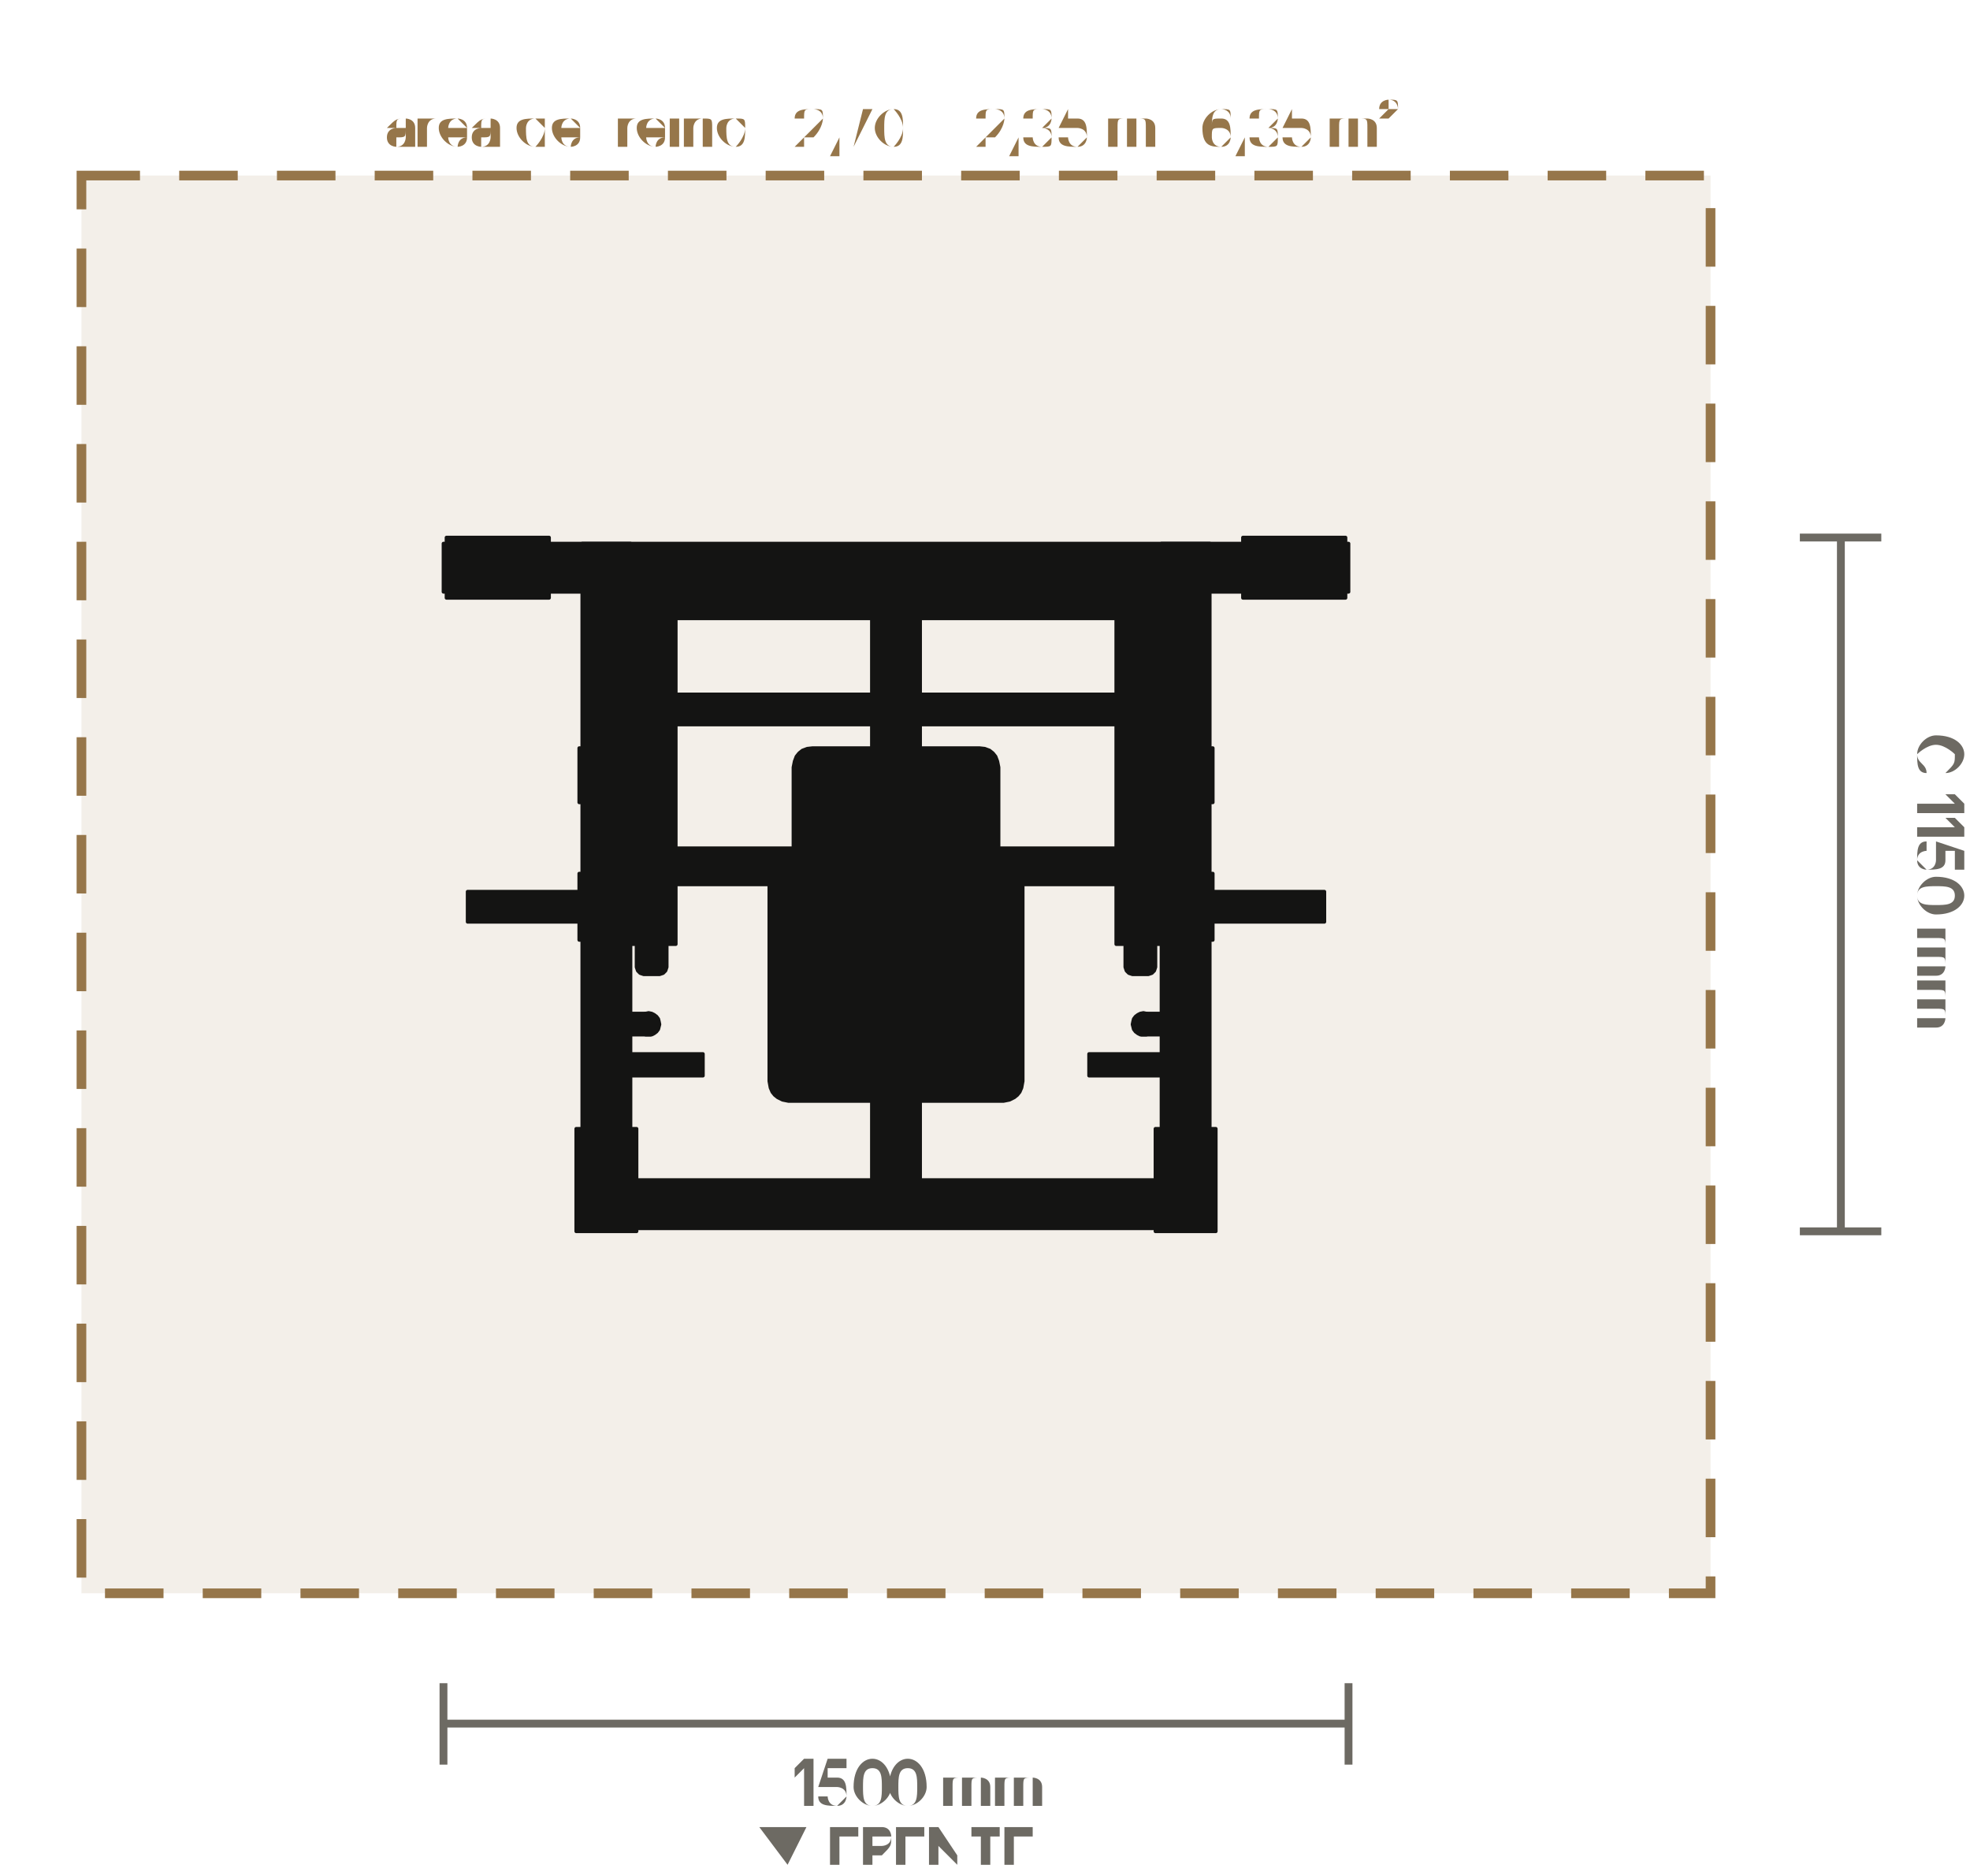
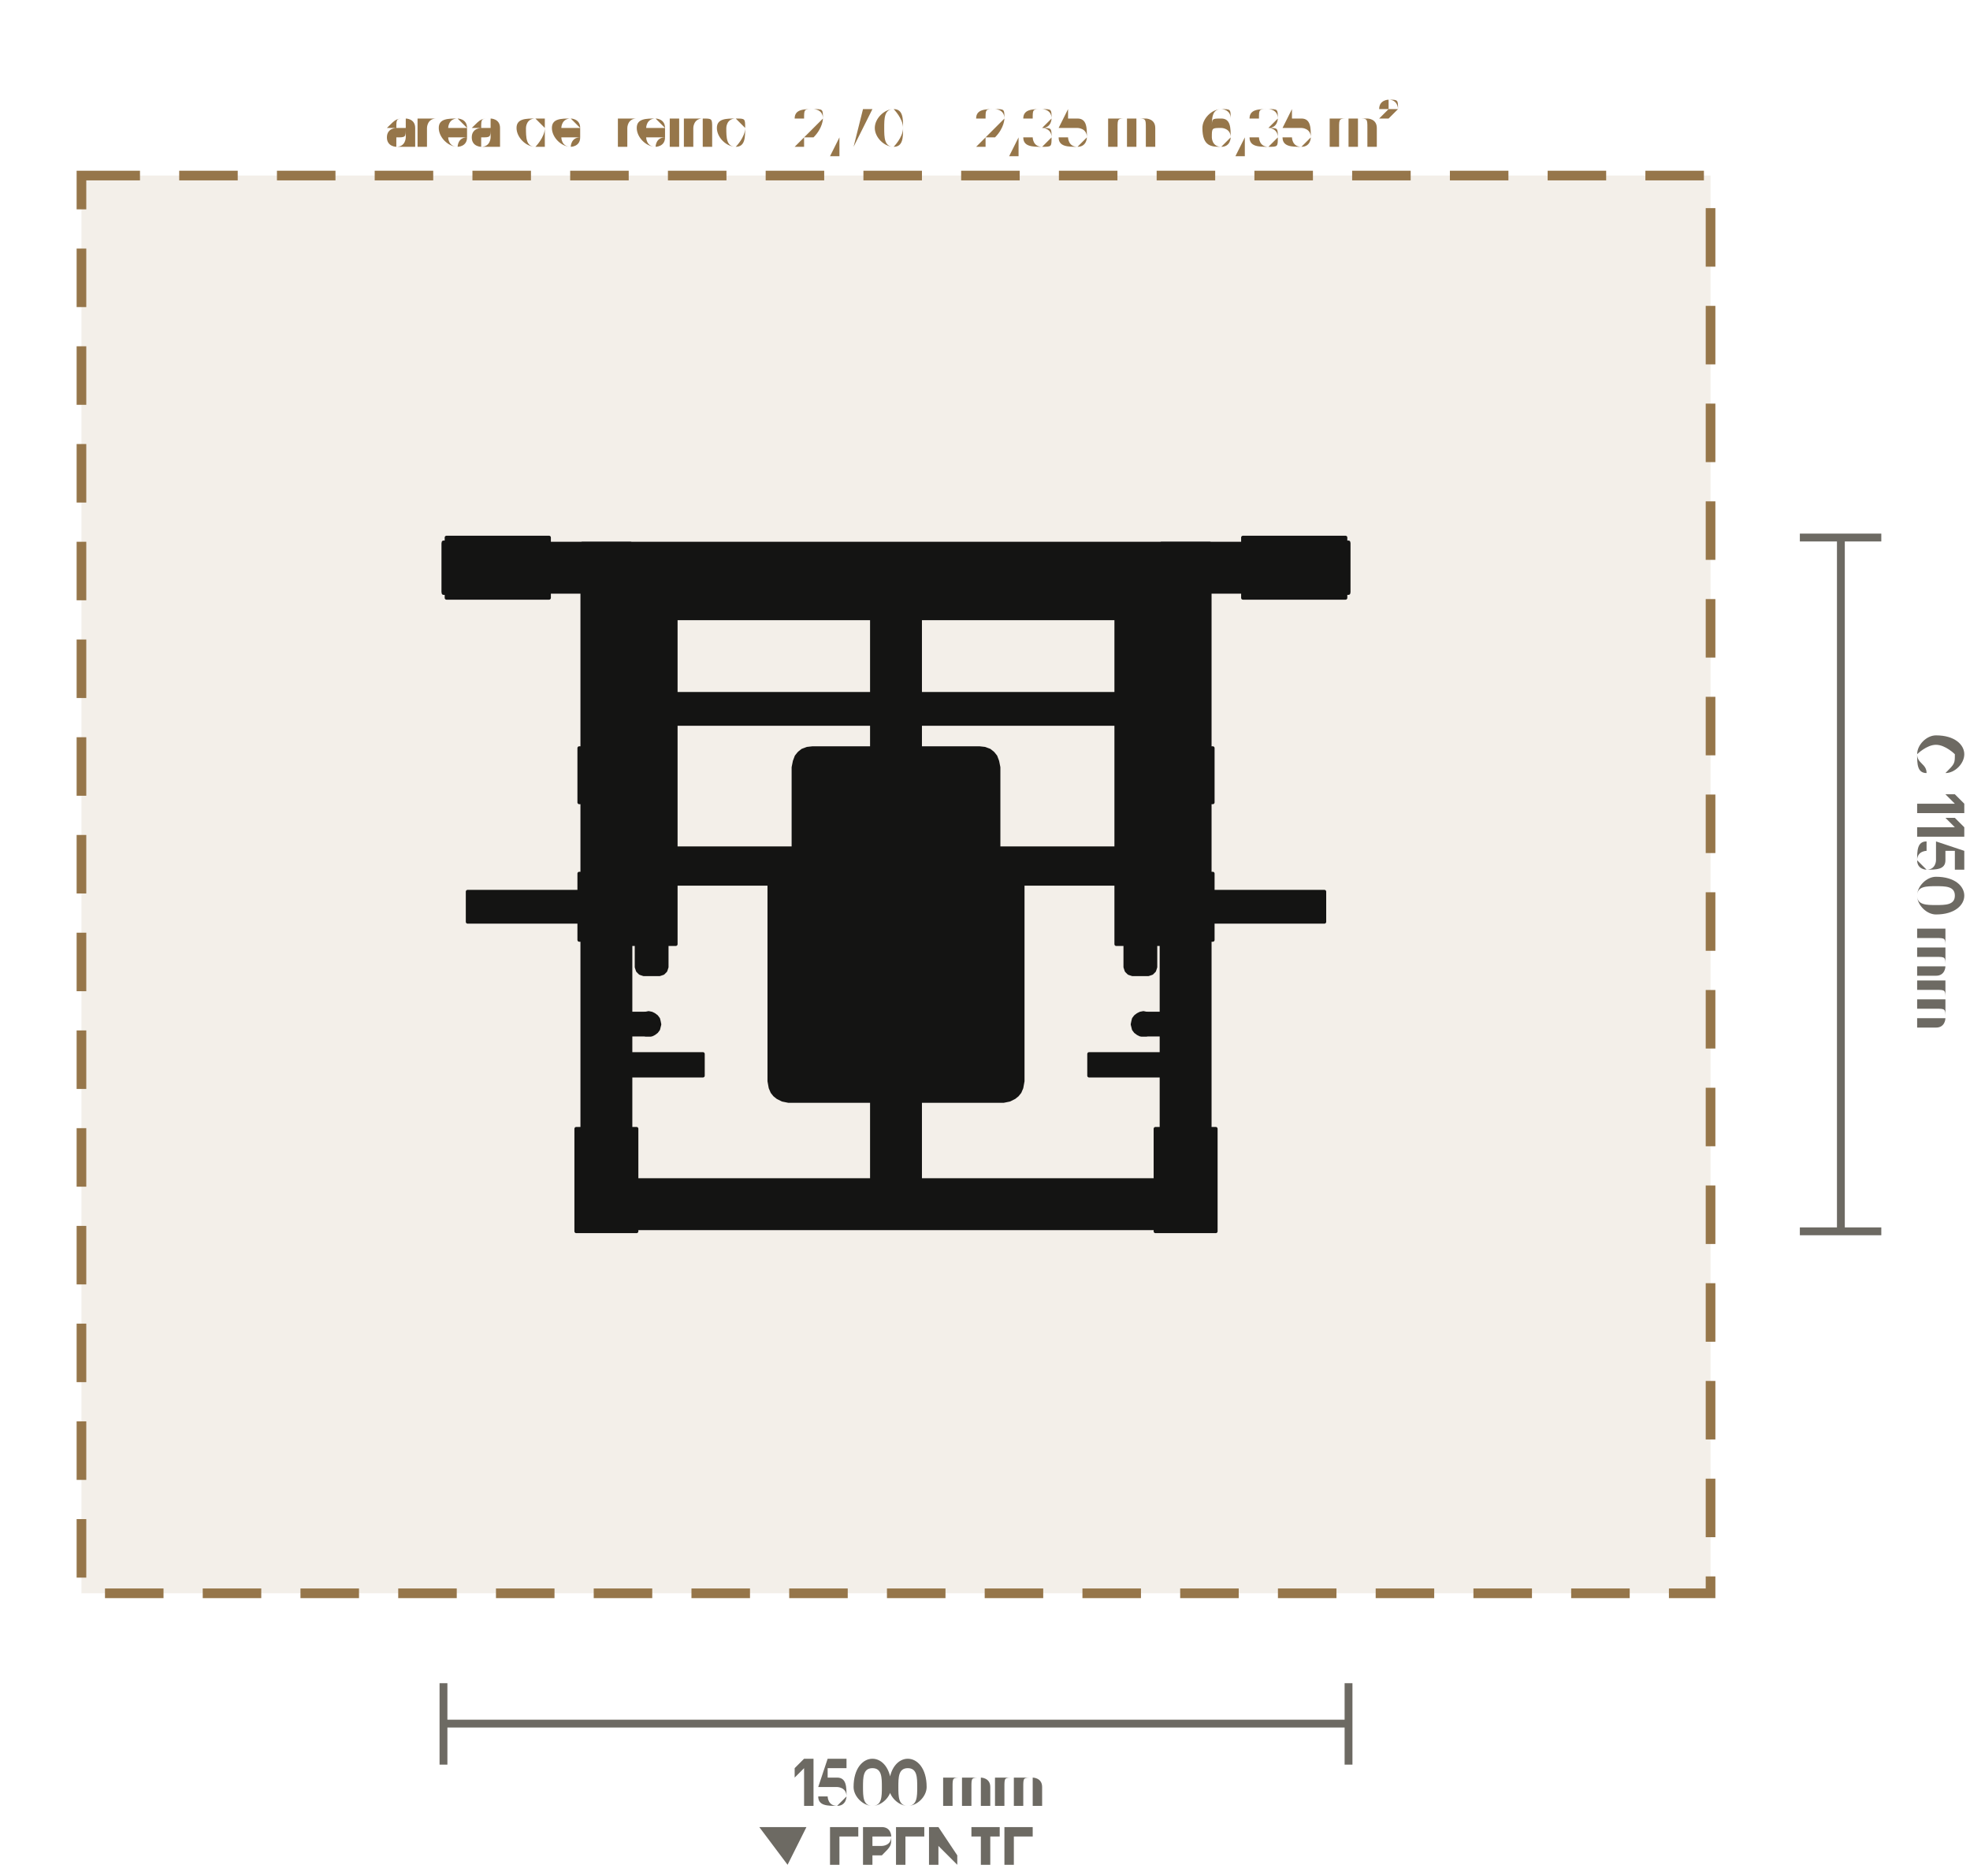
<svg xmlns="http://www.w3.org/2000/svg" viewBox="-1.485 -1.466 3.265 3.109" role="img" aria-label="Planta do Supino Vertical Aberto (LD-A014): 1500 × 1150 mm, com 60 cm de área de treino em volta" data-equipment="LD-A014" data-unit="m">
  <rect class="eq-zone" x="-1.35" y="-1.175" width="2.7" height="2.35" style="fill:#96764a;fill-opacity:.12;stroke:#96764a;stroke-width:0.016;stroke-dasharray:0.097 0.065" />
  <text class="eq-zone-label" x="0" y="-1.224" style="font-family:Barlow,Inter,Arial,sans-serif;font-size:0.092px;fill:#96764a;text-anchor:middle">área de treino · 2,70 × 2,35 m · 6,35 m²</text>
  <g class="eq-parts">
    <polygon class="eq-part" points="-0.52,-0.565 -0.44,-0.565 -0.44,0.57 -0.52,0.57" style="fill:#141413;stroke:#141413;stroke-width:0.006;stroke-linejoin:round" />
    <polygon class="eq-part" points="-0.745,-0.575 -0.575,-0.575 -0.575,-0.475 -0.745,-0.475" style="fill:#141413;stroke:#141413;stroke-width:0.006;stroke-linejoin:round" />
    <polygon class="eq-part" points="-0.53,0.405 -0.43,0.405 -0.43,0.575 -0.53,0.575" style="fill:#141413;stroke:#141413;stroke-width:0.006;stroke-linejoin:round" />
+     <polygon class="eq-part" points="-0.75,-0.567 -0.738,-0.567 -0.738,-0.483 -0.75,-0.483" style="fill:#141413;stroke:#141413;stroke-width:0.006;stroke-linejoin:round" />
+     <polygon class="eq-part" points="-0.522,0.558 -0.438,0.558 -0.438,0.57 -0.522,0.57" style="fill:#141413;stroke:#141413;stroke-width:0.006;stroke-linejoin:round" />
    <polygon class="eq-part" points="0.44,-0.565 0.52,-0.565 0.52,0.57 0.44,0.57" style="fill:#141413;stroke:#141413;stroke-width:0.006;stroke-linejoin:round" />
    <polygon class="eq-part" points="0.575,-0.575 0.745,-0.575 0.745,-0.475 0.575,-0.475" style="fill:#141413;stroke:#141413;stroke-width:0.006;stroke-linejoin:round" />
    <polygon class="eq-part" points="0.43,0.405 0.53,0.405 0.53,0.575 0.43,0.575" style="fill:#141413;stroke:#141413;stroke-width:0.006;stroke-linejoin:round" />
+     <polygon class="eq-part" points="0.738,-0.567 0.75,-0.567 0.75,-0.483 0.738,-0.483" style="fill:#141413;stroke:#141413;stroke-width:0.006;stroke-linejoin:round" />
+     <polygon class="eq-part" points="0.438,0.558 0.522,0.558 0.522,0.57 0.438,0.57" style="fill:#141413;stroke:#141413;stroke-width:0.006;stroke-linejoin:round" />
    <polygon class="eq-part" points="-0.75,-0.565 0.75,-0.565 0.75,-0.485 -0.75,-0.485" style="fill:#141413;stroke:#141413;stroke-width:0.006;stroke-linejoin:round" />
    <polygon class="eq-part" points="-0.48,0.49 0.48,0.49 0.48,0.57 -0.48,0.57" style="fill:#141413;stroke:#141413;stroke-width:0.006;stroke-linejoin:round" />
    <polygon class="eq-part" points="-0.04,-0.525 0.04,-0.525 0.04,0.53 -0.04,0.53" style="fill:#141413;stroke:#141413;stroke-width:0.006;stroke-linejoin:round" />
    <polygon class="eq-part" points="-0.035,0.136 -0.035,0.133 -0.033,0.13 -0.032,0.127 -0.029,0.125 -0.026,0.124 -0.023,0.124 0.023,0.124 0.026,0.124 0.029,0.125 0.032,0.127 0.033,0.13 0.035,0.133 0.035,0.136 0.035,0.182 0.035,0.185 0.033,0.188 0.032,0.19 0.029,0.192 0.026,0.193 0.023,0.194 -0.023,0.194 -0.026,0.193 -0.029,0.192 -0.032,0.19 -0.033,0.188 -0.035,0.185 -0.035,0.182" style="fill:#141413;stroke:#141413;stroke-width:0.006;stroke-linejoin:round" />
    <polygon class="eq-part" points="0.035,0.136 0.047,0.136 0.047,0.181 0.035,0.181" style="fill:#141413;stroke:#141413;stroke-width:0.006;stroke-linejoin:round" />
    <polygon class="eq-part" points="0.033,0.159 0.033,0.157 0.033,0.155 0.033,0.154 0.034,0.153 0.034,0.152 0.035,0.152 0.115,0.152 0.116,0.152 0.116,0.153 0.117,0.154 0.117,0.155 0.117,0.157 0.117,0.159 0.117,0.161 0.117,0.162 0.117,0.164 0.116,0.165 0.116,0.166 0.115,0.166 0.035,0.166 0.034,0.166 0.034,0.165 0.033,0.164 0.033,0.162 0.033,0.161" style="fill:#141413;stroke:#141413;stroke-width:0.006;stroke-linejoin:round" />
    <polygon class="eq-part" points="-0.21,-0.009 -0.208,-0.019 -0.205,-0.027 -0.201,-0.032 -0.196,-0.036 -0.188,-0.04 -0.178,-0.041 0.178,-0.041 0.188,-0.04 0.196,-0.036 0.201,-0.032 0.205,-0.027 0.208,-0.019 0.21,-0.009 0.21,0.326 0.208,0.337 0.205,0.344 0.201,0.349 0.196,0.353 0.188,0.357 0.178,0.359 -0.178,0.359 -0.188,0.357 -0.196,0.353 -0.201,0.349 -0.205,0.344 -0.208,0.337 -0.21,0.326" style="fill:#141413;stroke:#141413;stroke-width:0.006;stroke-linejoin:round" />
    <polygon class="eq-part" points="-0.17,-0.194 -0.168,-0.204 -0.165,-0.212 -0.161,-0.217 -0.16,-0.218 -0.155,-0.222 -0.147,-0.225 -0.138,-0.226 0.138,-0.226 0.147,-0.225 0.155,-0.222 0.16,-0.218 0.161,-0.217 0.165,-0.212 0.168,-0.204 0.17,-0.194 0.17,-0.057 0.168,-0.047 0.165,-0.039 0.161,-0.035 0.16,-0.034 0.155,-0.03 0.147,-0.026 0.138,-0.025 -0.138,-0.025 -0.147,-0.026 -0.155,-0.03 -0.16,-0.034 -0.161,-0.035 -0.165,-0.039 -0.168,-0.047 -0.17,-0.057" style="fill:#141413;stroke:#141413;stroke-width:0.006;stroke-linejoin:round" />
    <polygon class="eq-part" points="-0.03,-0.235 -0.028,-0.241 -0.024,-0.245 -0.018,-0.247 0.018,-0.247 0.024,-0.245 0.028,-0.241 0.03,-0.235 0.03,-0.103 0.028,-0.097 0.024,-0.093 0.018,-0.091 -0.018,-0.091 -0.024,-0.093 -0.028,-0.097 -0.03,-0.103" style="fill:#141413;stroke:#141413;stroke-width:0.006;stroke-linejoin:round" />
    <polygon class="eq-part" points="0.435,-0.226 0.525,-0.226 0.525,-0.136 0.435,-0.136" style="fill:#141413;stroke:#141413;stroke-width:0.006;stroke-linejoin:round" />
    <polygon class="eq-part" points="0.45,-0.192 0.452,-0.196 0.456,-0.199 0.462,-0.2 0.498,-0.2 0.504,-0.199 0.508,-0.196 0.51,-0.192 0.51,0.316 0.508,0.322 0.504,0.326 0.498,0.328 0.462,0.328 0.456,0.326 0.452,0.322 0.45,0.316" style="fill:#141413;stroke:#141413;stroke-width:0.006;stroke-linejoin:round" />
    <polygon class="eq-part" points="0.32,0.281 0.48,0.281 0.48,0.317 0.32,0.317" style="fill:#141413;stroke:#141413;stroke-width:0.006;stroke-linejoin:round" />
    <polygon class="eq-part" points="0.405,0.222 0.405,0.22 0.406,0.218 0.406,0.216 0.406,0.215 0.407,0.214 0.407,0.214 0.482,0.214 0.483,0.214 0.484,0.215 0.484,0.216 0.484,0.218 0.485,0.22 0.485,0.222 0.485,0.241 0.485,0.243 0.484,0.245 0.484,0.247 0.484,0.248 0.483,0.249 0.482,0.249 0.407,0.249 0.407,0.249 0.406,0.248 0.406,0.247 0.406,0.245 0.405,0.243 0.405,0.241" style="fill:#141413;stroke:#141413;stroke-width:0.006;stroke-linejoin:round" />
    <polygon class="eq-part" points="0.392,0.232 0.393,0.227 0.394,0.223 0.397,0.219 0.401,0.216 0.405,0.214 0.41,0.213 0.415,0.214 0.419,0.216 0.423,0.219 0.426,0.223 0.427,0.227 0.428,0.232 0.427,0.236 0.426,0.24 0.423,0.244 0.419,0.247 0.415,0.249 0.41,0.249 0.405,0.249 0.401,0.247 0.397,0.244 0.394,0.24 0.393,0.236" style="fill:#141413;stroke:#141413;stroke-width:0.006;stroke-linejoin:round" />
    <polygon class="eq-part" points="0.51,-0.018 0.525,-0.018 0.525,0.092 0.51,0.092" style="fill:#141413;stroke:#141413;stroke-width:0.006;stroke-linejoin:round" />
    <polygon class="eq-part" points="0.525,0.012 0.71,0.012 0.71,0.062 0.525,0.062" style="fill:#141413;stroke:#141413;stroke-width:0.006;stroke-linejoin:round" />
    <polygon class="eq-part" points="-0.525,-0.226 -0.435,-0.226 -0.435,-0.136 -0.525,-0.136" style="fill:#141413;stroke:#141413;stroke-width:0.006;stroke-linejoin:round" />
    <polygon class="eq-part" points="-0.51,-0.192 -0.508,-0.196 -0.504,-0.199 -0.498,-0.2 -0.462,-0.2 -0.456,-0.199 -0.452,-0.196 -0.45,-0.192 -0.45,0.316 -0.452,0.322 -0.456,0.326 -0.462,0.328 -0.498,0.328 -0.504,0.326 -0.508,0.322 -0.51,0.316" style="fill:#141413;stroke:#141413;stroke-width:0.006;stroke-linejoin:round" />
    <polygon class="eq-part" points="-0.48,0.281 -0.32,0.281 -0.32,0.317 -0.48,0.317" style="fill:#141413;stroke:#141413;stroke-width:0.006;stroke-linejoin:round" />
    <polygon class="eq-part" points="-0.485,0.222 -0.485,0.22 -0.484,0.218 -0.484,0.216 -0.484,0.215 -0.483,0.214 -0.482,0.214 -0.407,0.214 -0.407,0.214 -0.406,0.215 -0.406,0.216 -0.406,0.218 -0.405,0.22 -0.405,0.222 -0.405,0.241 -0.405,0.243 -0.406,0.245 -0.406,0.247 -0.406,0.248 -0.407,0.249 -0.407,0.249 -0.482,0.249 -0.483,0.249 -0.484,0.248 -0.484,0.247 -0.484,0.245 -0.485,0.243 -0.485,0.241" style="fill:#141413;stroke:#141413;stroke-width:0.006;stroke-linejoin:round" />
    <polygon class="eq-part" points="-0.428,0.232 -0.427,0.227 -0.426,0.223 -0.423,0.219 -0.419,0.216 -0.415,0.214 -0.41,0.213 -0.405,0.214 -0.401,0.216 -0.397,0.219 -0.394,0.223 -0.393,0.227 -0.392,0.232 -0.393,0.236 -0.394,0.24 -0.397,0.244 -0.401,0.247 -0.405,0.249 -0.41,0.249 -0.415,0.249 -0.419,0.247 -0.423,0.244 -0.426,0.24 -0.427,0.236" style="fill:#141413;stroke:#141413;stroke-width:0.006;stroke-linejoin:round" />
    <polygon class="eq-part" points="-0.525,-0.018 -0.51,-0.018 -0.51,0.092 -0.525,0.092" style="fill:#141413;stroke:#141413;stroke-width:0.006;stroke-linejoin:round" />
    <polygon class="eq-part" points="-0.71,0.012 -0.525,0.012 -0.525,0.062 -0.71,0.062" style="fill:#141413;stroke:#141413;stroke-width:0.006;stroke-linejoin:round" />
-     <polygon class="eq-part" points="0.38,-0.068 0.382,-0.074 0.386,-0.079 0.392,-0.08 0.418,-0.08 0.424,-0.079 0.428,-0.074 0.43,-0.068 0.43,0.137 0.428,0.143 0.424,0.147 0.418,0.149 0.392,0.149 0.386,0.147 0.382,0.143 0.38,0.137" style="fill:#141413;stroke:#141413;stroke-width:0.006;stroke-linejoin:round" />
-     <polygon class="eq-part" points="0.38,-0.552 0.382,-0.558 0.386,-0.562 0.392,-0.564 0.418,-0.564 0.424,-0.562 0.428,-0.558 0.43,-0.552 0.43,-0.252 0.428,-0.246 0.424,-0.242 0.418,-0.24 0.392,-0.24 0.386,-0.242 0.382,-0.246 0.38,-0.252" style="fill:#141413;stroke:#141413;stroke-width:0.006;stroke-linejoin:round" />
+     <polygon class="eq-part" points="0.38,-0.069 0.382,-0.074 0.386,-0.079 0.392,-0.081 0.418,-0.081 0.424,-0.079 0.428,-0.074 0.43,-0.069 0.43,0.137 0.428,0.143 0.424,0.147 0.418,0.149 0.392,0.149 0.386,0.147 0.382,0.143 0.38,0.137" style="fill:#141413;stroke:#141413;stroke-width:0.006;stroke-linejoin:round" />
+     <polygon class="eq-part" points="0.38,-0.552 0.382,-0.558 0.386,-0.562 0.392,-0.564 0.418,-0.564 0.424,-0.562 0.428,-0.558 0.43,-0.552 0.43,-0.253 0.428,-0.246 0.424,-0.242 0.418,-0.24 0.392,-0.24 0.386,-0.242 0.382,-0.246 0.38,-0.253" style="fill:#141413;stroke:#141413;stroke-width:0.006;stroke-linejoin:round" />
    <polygon class="eq-part" points="0.38,-0.29 0.43,-0.29 0.43,-0.03 0.38,-0.03" style="fill:#141413;stroke:#141413;stroke-width:0.006;stroke-linejoin:round" />
-     <polygon class="eq-part" points="0.38,-0.34 0.43,-0.34 0.43,0.02 0.38,0.02" style="fill:#141413;stroke:#141413;stroke-width:0.006;stroke-linejoin:round" />
+     <polygon class="eq-part" points="0.38,-0.341 0.43,-0.341 0.43,0.019 0.38,0.019" style="fill:#141413;stroke:#141413;stroke-width:0.006;stroke-linejoin:round" />
    <polygon class="eq-part" points="0.365,-0.515 0.445,-0.515 0.445,0.099 0.365,0.099" style="fill:#141413;stroke:#141413;stroke-width:0.006;stroke-linejoin:round" />
-     <polygon class="eq-part" points="-0.43,-0.068 -0.428,-0.074 -0.424,-0.079 -0.418,-0.08 -0.392,-0.08 -0.386,-0.079 -0.382,-0.074 -0.38,-0.068 -0.38,0.137 -0.382,0.143 -0.386,0.147 -0.392,0.149 -0.418,0.149 -0.424,0.147 -0.428,0.143 -0.43,0.137" style="fill:#141413;stroke:#141413;stroke-width:0.006;stroke-linejoin:round" />
-     <polygon class="eq-part" points="-0.43,-0.552 -0.428,-0.558 -0.424,-0.562 -0.418,-0.564 -0.392,-0.564 -0.386,-0.562 -0.382,-0.558 -0.38,-0.552 -0.38,-0.252 -0.382,-0.246 -0.386,-0.242 -0.392,-0.24 -0.418,-0.24 -0.424,-0.242 -0.428,-0.246 -0.43,-0.252" style="fill:#141413;stroke:#141413;stroke-width:0.006;stroke-linejoin:round" />
+     <polygon class="eq-part" points="-0.43,-0.069 -0.428,-0.074 -0.424,-0.079 -0.418,-0.081 -0.392,-0.081 -0.386,-0.079 -0.382,-0.074 -0.38,-0.069 -0.38,0.137 -0.382,0.143 -0.386,0.147 -0.392,0.149 -0.418,0.149 -0.424,0.147 -0.428,0.143 -0.43,0.137" style="fill:#141413;stroke:#141413;stroke-width:0.006;stroke-linejoin:round" />
+     <polygon class="eq-part" points="-0.43,-0.552 -0.428,-0.558 -0.424,-0.562 -0.418,-0.564 -0.392,-0.564 -0.386,-0.562 -0.382,-0.558 -0.38,-0.552 -0.38,-0.253 -0.382,-0.246 -0.386,-0.242 -0.392,-0.24 -0.418,-0.24 -0.424,-0.242 -0.428,-0.246 -0.43,-0.253" style="fill:#141413;stroke:#141413;stroke-width:0.006;stroke-linejoin:round" />
    <polygon class="eq-part" points="-0.43,-0.29 -0.38,-0.29 -0.38,-0.03 -0.43,-0.03" style="fill:#141413;stroke:#141413;stroke-width:0.006;stroke-linejoin:round" />
-     <polygon class="eq-part" points="-0.43,-0.34 -0.38,-0.34 -0.38,0.02 -0.43,0.02" style="fill:#141413;stroke:#141413;stroke-width:0.006;stroke-linejoin:round" />
+     <polygon class="eq-part" points="-0.43,-0.341 -0.38,-0.341 -0.38,0.019 -0.43,0.019" style="fill:#141413;stroke:#141413;stroke-width:0.006;stroke-linejoin:round" />
    <polygon class="eq-part" points="-0.445,-0.515 -0.365,-0.515 -0.365,0.099 -0.445,0.099" style="fill:#141413;stroke:#141413;stroke-width:0.006;stroke-linejoin:round" />
-     <polygon class="eq-part" points="-0.405,-0.06 0.405,-0.06 0.405,-0 -0.405,-0" style="fill:#141413;stroke:#141413;stroke-width:0.006;stroke-linejoin:round" />
-     <polygon class="eq-part" points="-0.405,-0.315 0.405,-0.315 0.405,-0.265 -0.405,-0.265" style="fill:#141413;stroke:#141413;stroke-width:0.006;stroke-linejoin:round" />
+     <polygon class="eq-part" points="-0.405,-0.06 0.405,-0.06 0.405,-0.001 -0.405,-0.001" style="fill:#141413;stroke:#141413;stroke-width:0.006;stroke-linejoin:round" />
+     <polygon class="eq-part" points="-0.405,-0.316 0.405,-0.316 0.405,-0.266 -0.405,-0.266" style="fill:#141413;stroke:#141413;stroke-width:0.006;stroke-linejoin:round" />
    <polygon class="eq-part" points="0.405,-0.204 0.45,-0.204 0.45,-0.159 0.405,-0.159" style="fill:#141413;stroke:#141413;stroke-width:0.006;stroke-linejoin:round" />
    <polygon class="eq-part" points="-0.45,-0.204 -0.405,-0.204 -0.405,-0.159 -0.45,-0.159" style="fill:#141413;stroke:#141413;stroke-width:0.006;stroke-linejoin:round" />
    <polygon class="eq-part" points="-0.48,-0.521 0.48,-0.521 0.48,-0.441 -0.48,-0.441" style="fill:#141413;stroke:#141413;stroke-width:0.006;stroke-linejoin:round" />
    <polygon class="eq-part" points="0.445,-0.561 0.457,-0.561 0.457,-0.401 0.445,-0.401" style="fill:#141413;stroke:#141413;stroke-width:0.006;stroke-linejoin:round" />
    <polygon class="eq-part" points="0.457,-0.542 0.465,-0.542 0.465,-0.52 0.457,-0.52" style="fill:#141413;stroke:#141413;stroke-width:0.006;stroke-linejoin:round" />
    <polygon class="eq-part" points="0.457,-0.442 0.465,-0.442 0.465,-0.42 0.457,-0.42" style="fill:#141413;stroke:#141413;stroke-width:0.006;stroke-linejoin:round" />
    <polygon class="eq-part" points="-0.457,-0.561 -0.445,-0.561 -0.445,-0.401 -0.457,-0.401" style="fill:#141413;stroke:#141413;stroke-width:0.006;stroke-linejoin:round" />
    <polygon class="eq-part" points="-0.465,-0.542 -0.457,-0.542 -0.457,-0.52 -0.465,-0.52" style="fill:#141413;stroke:#141413;stroke-width:0.006;stroke-linejoin:round" />
    <polygon class="eq-part" points="-0.465,-0.442 -0.457,-0.442 -0.457,-0.42 -0.465,-0.42" style="fill:#141413;stroke:#141413;stroke-width:0.006;stroke-linejoin:round" />
  </g>
  <line class="eq-dim" x1="-0.75" y1="1.391" x2="0.75" y2="1.391" style="stroke:#6d6a63;stroke-width:0.013" />
  <line class="eq-dim" x1="-0.75" y1="1.324" x2="-0.75" y2="1.459" style="stroke:#6d6a63;stroke-width:0.013" />
  <line class="eq-dim" x1="0.75" y1="1.324" x2="0.75" y2="1.459" style="stroke:#6d6a63;stroke-width:0.013" />
  <text class="eq-text" x="0" y="1.527" style="font-family:Barlow,Inter,Arial,sans-serif;font-size:0.097px;fill:#6d6a63;text-anchor:middle">L 1500 mm</text>
  <line class="eq-dim" x1="1.566" y1="-0.575" x2="1.566" y2="0.575" style="stroke:#6d6a63;stroke-width:0.013" />
  <line class="eq-dim" x1="1.498" y1="-0.575" x2="1.633" y2="-0.575" style="stroke:#6d6a63;stroke-width:0.013" />
  <line class="eq-dim" x1="1.498" y1="0.575" x2="1.633" y2="0.575" style="stroke:#6d6a63;stroke-width:0.013" />
  <text class="eq-text" x="1.692" y="0" transform="rotate(90 1.6924 0)" style="font-family:Barlow,Inter,Arial,sans-serif;font-size:0.097px;fill:#6d6a63;text-anchor:middle">C 1150 mm</text>
  <text class="eq-text" x="0" y="1.624" style="font-family:Barlow,Inter,Arial,sans-serif;font-size:0.097px;fill:#6d6a63;text-anchor:middle;font-size:0.078px;letter-spacing:.1em">▼ FRENTE</text>
</svg>
